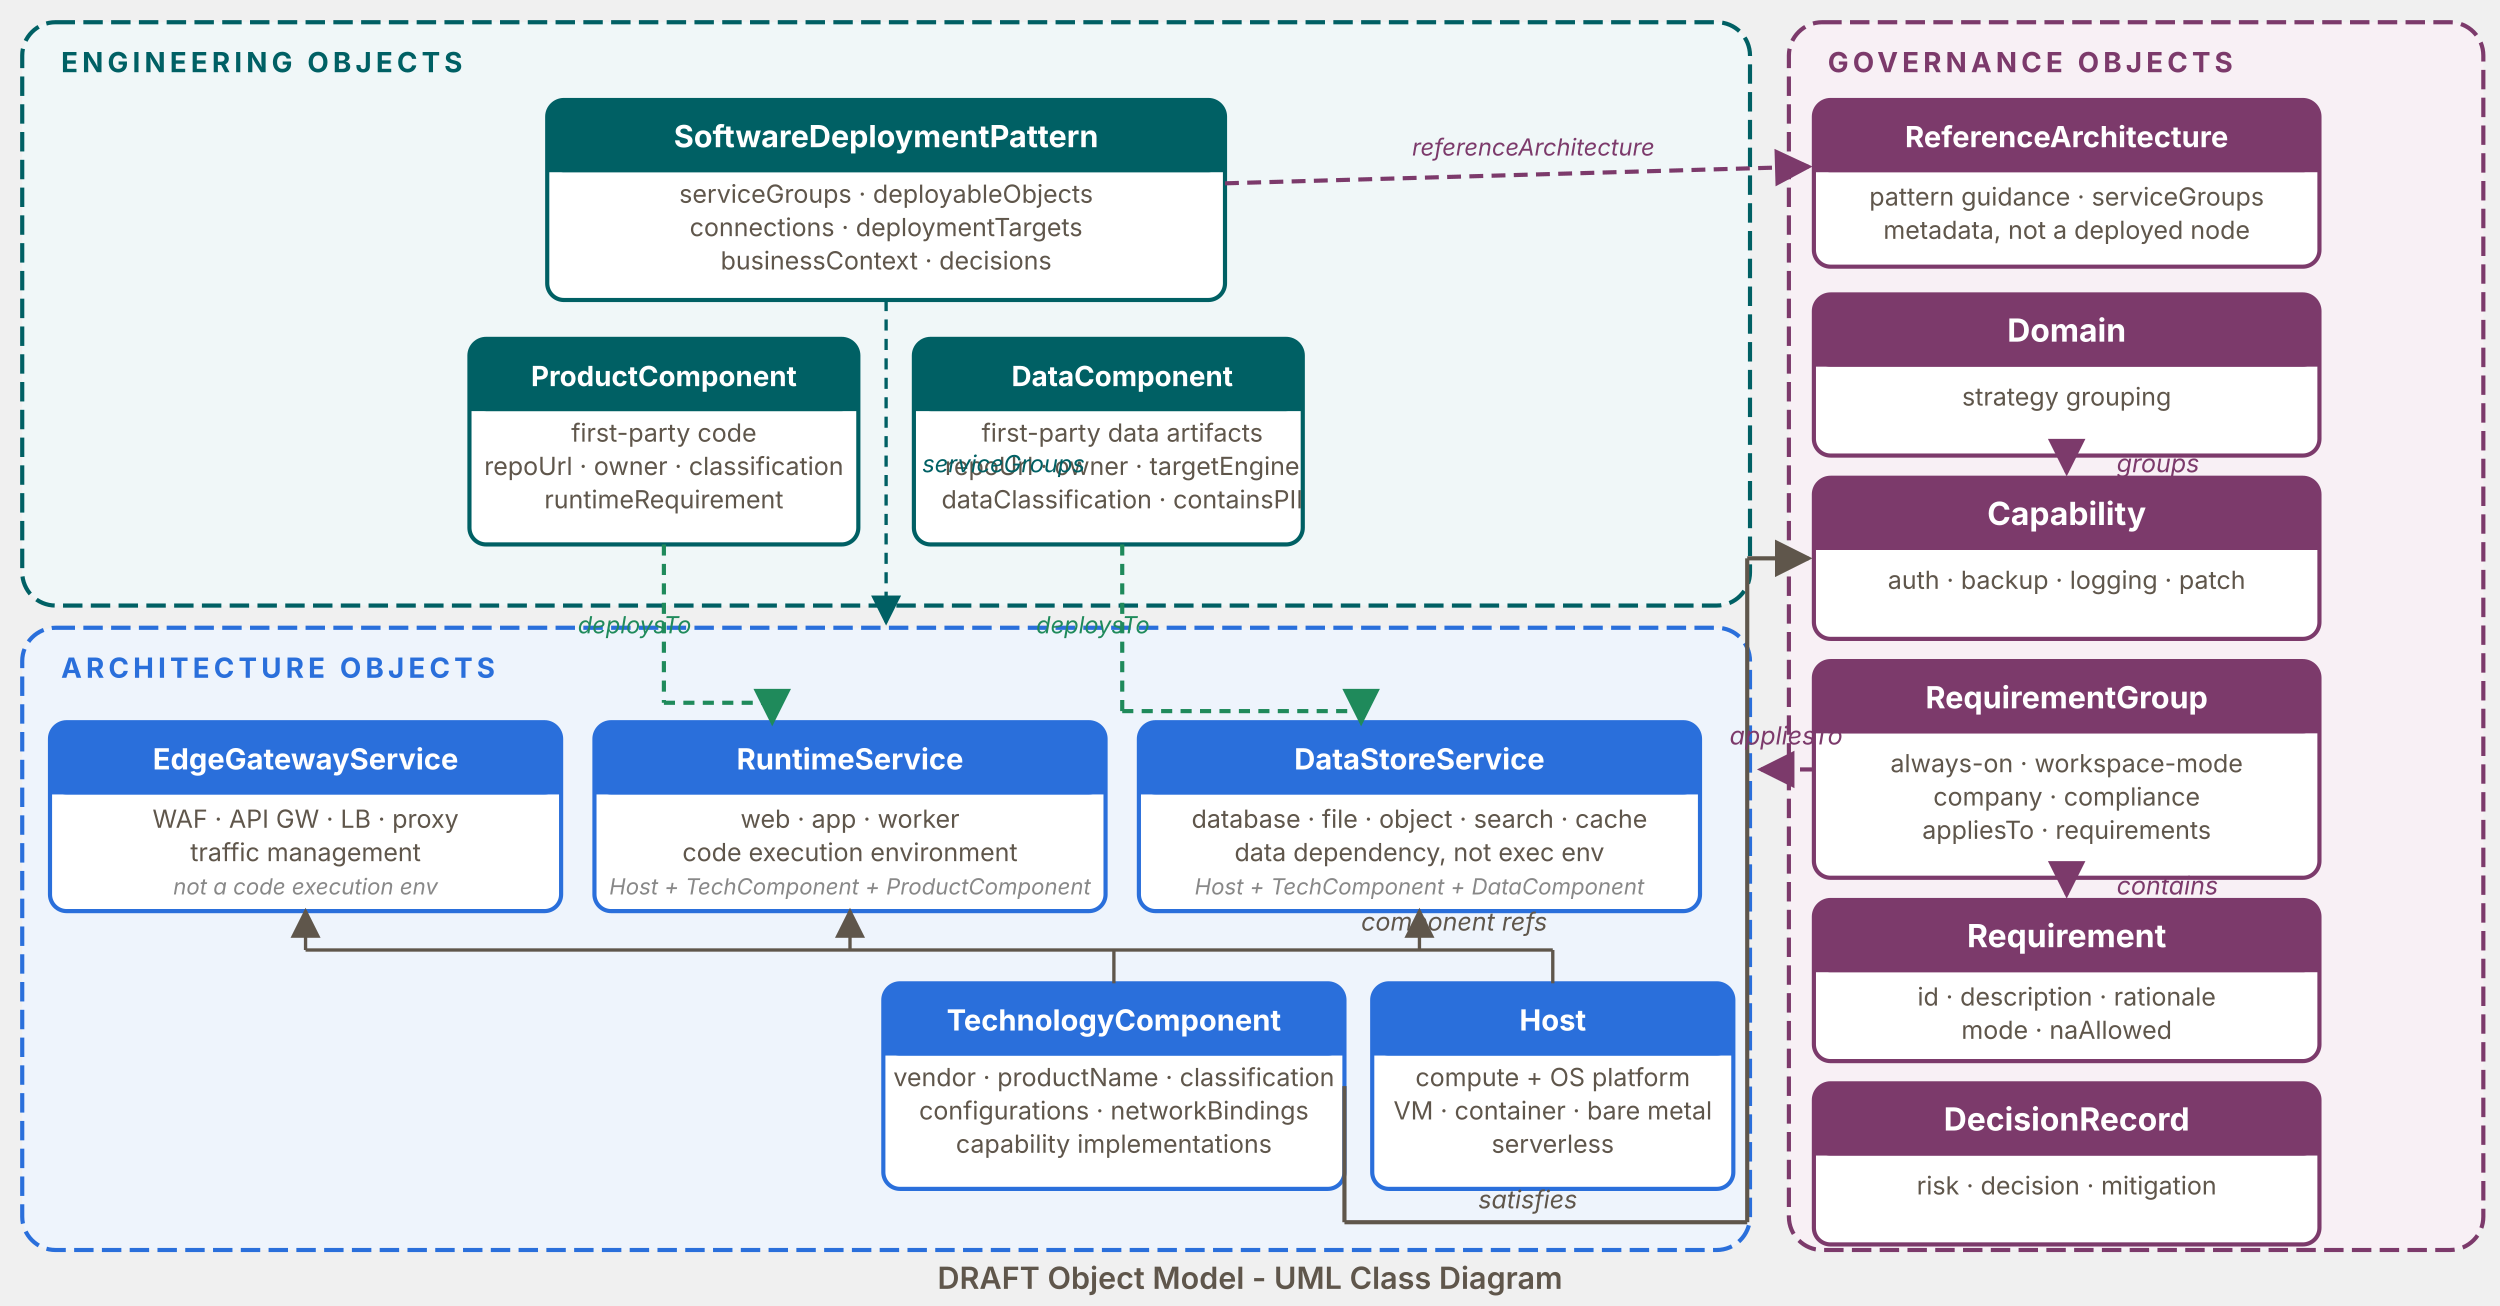
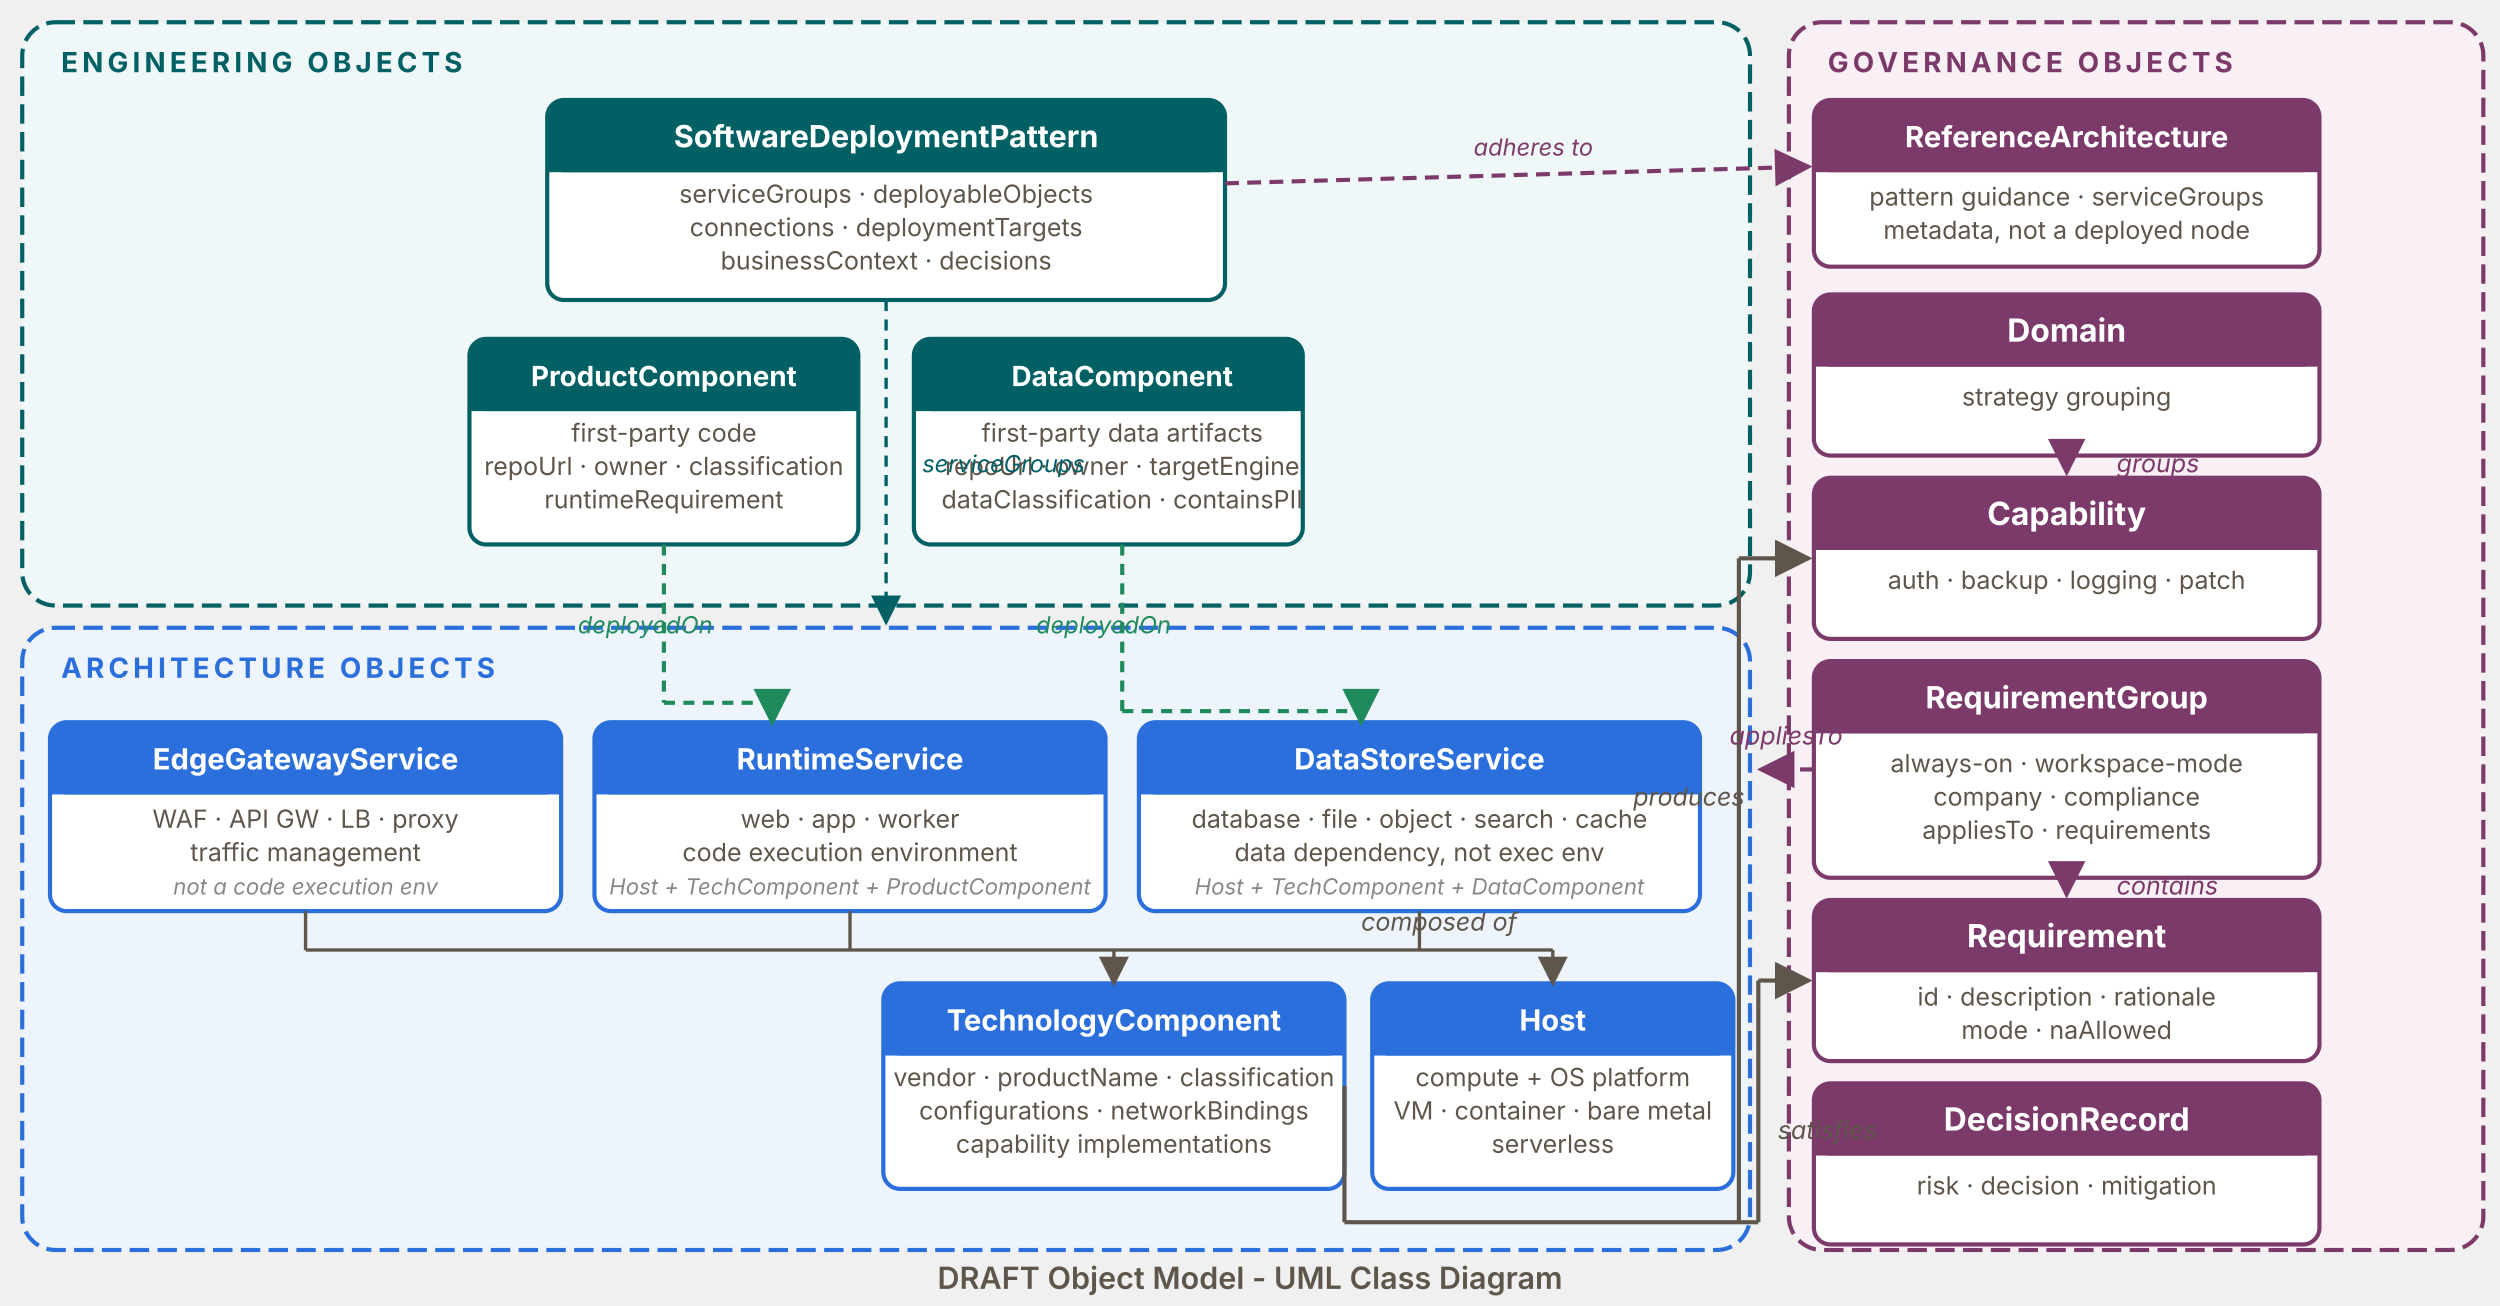
<svg xmlns="http://www.w3.org/2000/svg" viewBox="0 0 900 470" width="900" height="470" font-family="Inter, ui-sans-serif, system-ui, sans-serif">
  <defs>
    <marker id="arr" markerWidth="9" markerHeight="9" refX="8" refY="4.5" orient="auto">
      <polygon points="0 0, 9 4.5, 0 9" fill="#5f564b" />
    </marker>
    <marker id="arr-p" markerWidth="9" markerHeight="9" refX="8" refY="4.5" orient="auto">
      <polygon points="0 0, 9 4.5, 0 9" fill="#7c3a6b" />
    </marker>
    <marker id="arr-g" markerWidth="9" markerHeight="9" refX="8" refY="4.5" orient="auto">
      <polygon points="0 0, 9 4.5, 0 9" fill="#1f8a5b" />
    </marker>
    <marker id="arr-e" markerWidth="9" markerHeight="9" refX="8" refY="4.5" orient="auto">
      <polygon points="0 0, 9 4.5, 0 9" fill="#006064" />
    </marker>
  </defs>
  <rect x="8" y="8" width="622" height="210" rx="12" fill="#f0f7f8" stroke="#006064" stroke-width="1.5" stroke-dasharray="7 3" />
  <text x="22" y="26" font-size="10" font-weight="700" letter-spacing="1.5" fill="#006064">ENGINEERING OBJECTS</text>
  <rect x="197" y="36" width="244" height="72" rx="6" fill="white" stroke="#006064" stroke-width="1.5" />
  <rect x="197" y="36" width="244" height="26" rx="6" fill="#006064" />
  <rect x="197" y="56" width="244" height="6" fill="#006064" />
  <text x="319" y="53" font-size="11" fill="white" text-anchor="middle" font-weight="700">SoftwareDeploymentPattern</text>
  <text x="319" y="73" font-size="9" fill="#5f564b" text-anchor="middle">serviceGroups · deployableObjects</text>
  <text x="319" y="85" font-size="9" fill="#5f564b" text-anchor="middle">connections · deploymentTargets</text>
  <text x="319" y="97" font-size="9" fill="#5f564b" text-anchor="middle">businessContext · decisions</text>
  <rect x="169" y="122" width="140" height="74" rx="6" fill="white" stroke="#006064" stroke-width="1.5" />
  <rect x="169" y="122" width="140" height="26" rx="6" fill="#006064" />
  <rect x="169" y="142" width="140" height="6" fill="#006064" />
  <text x="239" y="139" font-size="10" fill="white" text-anchor="middle" font-weight="700">ProductComponent</text>
  <text x="239" y="159" font-size="9" fill="#5f564b" text-anchor="middle">first-party code</text>
  <text x="239" y="171" font-size="9" fill="#5f564b" text-anchor="middle">repoUrl · owner · classification</text>
  <text x="239" y="183" font-size="9" fill="#5f564b" text-anchor="middle">runtimeRequirement</text>
  <rect x="329" y="122" width="140" height="74" rx="6" fill="white" stroke="#006064" stroke-width="1.5" />
  <rect x="329" y="122" width="140" height="26" rx="6" fill="#006064" />
  <rect x="329" y="142" width="140" height="6" fill="#006064" />
  <text x="404" y="139" font-size="10" fill="white" text-anchor="middle" font-weight="700">DataComponent</text>
  <text x="404" y="159" font-size="9" fill="#5f564b" text-anchor="middle">first-party data artifacts</text>
  <text x="404" y="171" font-size="9" fill="#5f564b" text-anchor="middle">repoUrl · owner · targetEngine</text>
  <text x="404" y="183" font-size="9" fill="#5f564b" text-anchor="middle">dataClassification · containsPII</text>
  <rect x="8" y="226" width="622" height="224" rx="12" fill="#eef4fc" stroke="#2a6fdb" stroke-width="1.5" stroke-dasharray="7 3" />
  <text x="22" y="244" font-size="10" font-weight="700" letter-spacing="1.5" fill="#2a6fdb">ARCHITECTURE OBJECTS</text>
  <rect x="18" y="260" width="184" height="68" rx="6" fill="white" stroke="#2a6fdb" stroke-width="1.5" />
  <rect x="18" y="260" width="184" height="26" rx="6" fill="#2a6fdb" />
  <rect x="18" y="280" width="184" height="6" fill="#2a6fdb" />
  <text x="110" y="277" font-size="10.5" fill="white" text-anchor="middle" font-weight="700">EdgeGatewayService</text>
  <text x="110" y="298" font-size="9" fill="#5f564b" text-anchor="middle">WAF · API GW · LB · proxy</text>
  <text x="110" y="310" font-size="9" fill="#5f564b" text-anchor="middle">traffic management</text>
  <text x="110" y="322" font-size="8" fill="#888" text-anchor="middle" font-style="italic">not a code execution env</text>
  <rect x="214" y="260" width="184" height="68" rx="6" fill="white" stroke="#2a6fdb" stroke-width="1.5" />
  <rect x="214" y="260" width="184" height="26" rx="6" fill="#2a6fdb" />
  <rect x="214" y="280" width="184" height="6" fill="#2a6fdb" />
  <text x="306" y="277" font-size="10.5" fill="white" text-anchor="middle" font-weight="700">RuntimeService</text>
  <text x="306" y="298" font-size="9" fill="#5f564b" text-anchor="middle">web · app · worker</text>
  <text x="306" y="310" font-size="9" fill="#5f564b" text-anchor="middle">code execution environment</text>
  <text x="306" y="322" font-size="8" fill="#888" text-anchor="middle" font-style="italic">Host + TechComponent + ProductComponent</text>
  <rect x="410" y="260" width="202" height="68" rx="6" fill="white" stroke="#2a6fdb" stroke-width="1.5" />
  <rect x="410" y="260" width="202" height="26" rx="6" fill="#2a6fdb" />
  <rect x="410" y="280" width="202" height="6" fill="#2a6fdb" />
  <text x="511" y="277" font-size="10.5" fill="white" text-anchor="middle" font-weight="700">DataStoreService</text>
  <text x="511" y="298" font-size="9" fill="#5f564b" text-anchor="middle">database · file · object · search · cache</text>
  <text x="511" y="310" font-size="9" fill="#5f564b" text-anchor="middle">data dependency, not exec env</text>
  <text x="511" y="322" font-size="8" fill="#888" text-anchor="middle" font-style="italic">Host + TechComponent + DataComponent</text>
  <rect x="318" y="354" width="166" height="74" rx="6" fill="white" stroke="#2a6fdb" stroke-width="1.5" />
  <rect x="318" y="354" width="166" height="26" rx="6" fill="#2a6fdb" />
  <rect x="318" y="374" width="166" height="6" fill="#2a6fdb" />
  <text x="401" y="371" font-size="10.5" fill="white" text-anchor="middle" font-weight="700">TechnologyComponent</text>
  <text x="401" y="391" font-size="9" fill="#5f564b" text-anchor="middle">vendor · productName · classification</text>
  <text x="401" y="403" font-size="9" fill="#5f564b" text-anchor="middle">configurations · networkBindings</text>
  <text x="401" y="415" font-size="9" fill="#5f564b" text-anchor="middle">capability implementations</text>
  <rect x="494" y="354" width="130" height="74" rx="6" fill="white" stroke="#2a6fdb" stroke-width="1.5" />
  <rect x="494" y="354" width="130" height="26" rx="6" fill="#2a6fdb" />
  <rect x="494" y="374" width="130" height="6" fill="#2a6fdb" />
  <text x="559" y="371" font-size="10.5" fill="white" text-anchor="middle" font-weight="700">Host</text>
  <text x="559" y="391" font-size="9" fill="#5f564b" text-anchor="middle">compute + OS platform</text>
  <text x="559" y="403" font-size="9" fill="#5f564b" text-anchor="middle">VM · container · bare metal</text>
  <text x="559" y="415" font-size="9" fill="#5f564b" text-anchor="middle">serverless</text>
  <rect x="644" y="8" width="250" height="442" rx="12" fill="#f8f0f5" stroke="#7c3a6b" stroke-width="1.5" stroke-dasharray="7 3" />
  <text x="658" y="26" font-size="10" font-weight="700" letter-spacing="1.5" fill="#7c3a6b">GOVERNANCE OBJECTS</text>
  <rect x="653" y="36" width="182" height="60" rx="6" fill="white" stroke="#7c3a6b" stroke-width="1.5" />
  <rect x="653" y="36" width="182" height="26" rx="6" fill="#7c3a6b" />
  <rect x="653" y="56" width="182" height="6" fill="#7c3a6b" />
  <text x="744" y="53" font-size="10.5" fill="white" text-anchor="middle" font-weight="700">ReferenceArchitecture</text>
  <text x="744" y="74" font-size="9" fill="#5f564b" text-anchor="middle">pattern guidance · serviceGroups</text>
  <text x="744" y="86" font-size="9" fill="#5f564b" text-anchor="middle">metadata, not a deployed node</text>
  <rect x="653" y="106" width="182" height="58" rx="6" fill="white" stroke="#7c3a6b" stroke-width="1.5" />
  <rect x="653" y="106" width="182" height="26" rx="6" fill="#7c3a6b" />
  <rect x="653" y="126" width="182" height="6" fill="#7c3a6b" />
  <text x="744" y="123" font-size="11.5" fill="white" text-anchor="middle" font-weight="700">Domain</text>
  <text x="744" y="146" font-size="9" fill="#5f564b" text-anchor="middle">strategy grouping</text>
  <rect x="653" y="172" width="182" height="58" rx="6" fill="white" stroke="#7c3a6b" stroke-width="1.5" />
  <rect x="653" y="172" width="182" height="26" rx="6" fill="#7c3a6b" />
  <rect x="653" y="192" width="182" height="6" fill="#7c3a6b" />
  <text x="744" y="189" font-size="11.5" fill="white" text-anchor="middle" font-weight="700">Capability</text>
  <text x="744" y="212" font-size="9" fill="#5f564b" text-anchor="middle">auth · backup · logging · patch</text>
  <rect x="653" y="238" width="182" height="78" rx="6" fill="white" stroke="#7c3a6b" stroke-width="1.5" />
  <rect x="653" y="238" width="182" height="26" rx="6" fill="#7c3a6b" />
  <rect x="653" y="258" width="182" height="6" fill="#7c3a6b" />
  <text x="744" y="255" font-size="11" fill="white" text-anchor="middle" font-weight="700">RequirementGroup</text>
  <text x="744" y="278" font-size="9" fill="#5f564b" text-anchor="middle">always-on · workspace-mode</text>
  <text x="744" y="290" font-size="9" fill="#5f564b" text-anchor="middle">company · compliance</text>
  <text x="744" y="302" font-size="9" fill="#5f564b" text-anchor="middle">appliesTo · requirements</text>
  <rect x="653" y="324" width="182" height="58" rx="6" fill="white" stroke="#7c3a6b" stroke-width="1.5" />
  <rect x="653" y="324" width="182" height="26" rx="6" fill="#7c3a6b" />
  <rect x="653" y="344" width="182" height="6" fill="#7c3a6b" />
  <text x="744" y="341" font-size="11.5" fill="white" text-anchor="middle" font-weight="700">Requirement</text>
  <text x="744" y="362" font-size="9" fill="#5f564b" text-anchor="middle">id · description · rationale</text>
  <text x="744" y="374" font-size="9" fill="#5f564b" text-anchor="middle">mode · naAllowed</text>
  <rect x="653" y="390" width="182" height="58" rx="6" fill="white" stroke="#7c3a6b" stroke-width="1.5" />
  <rect x="653" y="390" width="182" height="26" rx="6" fill="#7c3a6b" />
  <rect x="653" y="410" width="182" height="6" fill="#7c3a6b" />
  <text x="744" y="407" font-size="11.5" fill="white" text-anchor="middle" font-weight="700">DecisionRecord</text>
  <text x="744" y="430" font-size="9" fill="#5f564b" text-anchor="middle">risk · decision · mitigation</text>
  <line x1="441" y1="66" x2="651" y2="60" stroke="#7c3a6b" stroke-width="1.5" stroke-dasharray="5 3" marker-end="url(#arr-p)" />
-   <text x="552" y="56" font-size="8.5" fill="#7c3a6b" text-anchor="middle" font-style="italic">referenceArchitecture</text>
+   <text x="552" y="56" font-size="8.5" fill="#7c3a6b" text-anchor="middle" font-style="italic">adheres to</text>
  <line x1="319" y1="108" x2="319" y2="224" stroke="#006064" stroke-width="1.2" stroke-dasharray="4 3" marker-end="url(#arr-e)" />
  <text x="332" y="170" font-size="8.5" fill="#006064" font-style="italic">serviceGroups</text>
  <line x1="239" y1="196" x2="239" y2="253" stroke="#1f8a5b" stroke-width="1.5" stroke-dasharray="4 3" />
  <line x1="239" y1="253" x2="278" y2="253" stroke="#1f8a5b" stroke-width="1.5" stroke-dasharray="4 3" />
  <line x1="278" y1="253" x2="278" y2="260" stroke="#1f8a5b" stroke-width="1.5" stroke-dasharray="4 3" marker-end="url(#arr-g)" />
-   <text x="208" y="228" font-size="8.5" fill="#1f8a5b" font-style="italic">deploysTo</text>
+   <text x="208" y="228" font-size="8.5" fill="#1f8a5b" font-style="italic">deployedOn</text>
  <line x1="404" y1="196" x2="404" y2="256" stroke="#1f8a5b" stroke-width="1.5" stroke-dasharray="4 3" />
  <line x1="404" y1="256" x2="490" y2="256" stroke="#1f8a5b" stroke-width="1.5" stroke-dasharray="4 3" />
  <line x1="490" y1="256" x2="490" y2="260" stroke="#1f8a5b" stroke-width="1.5" stroke-dasharray="4 3" marker-end="url(#arr-g)" />
-   <text x="373" y="228" font-size="8.5" fill="#1f8a5b" font-style="italic">deploysTo</text>
-   <line x1="401" y1="354" x2="401" y2="342" stroke="#5f564b" stroke-width="1.2" />
-   <line x1="559" y1="354" x2="559" y2="342" stroke="#5f564b" stroke-width="1.2" />
+   <text x="373" y="228" font-size="8.5" fill="#1f8a5b" font-style="italic">deployedOn</text>
+   <line x1="110" y1="328" x2="110" y2="342" stroke="#5f564b" stroke-width="1.2" />
+   <line x1="306" y1="328" x2="306" y2="342" stroke="#5f564b" stroke-width="1.2" />
+   <line x1="511" y1="328" x2="511" y2="342" stroke="#5f564b" stroke-width="1.2" />
  <line x1="110" y1="342" x2="559" y2="342" stroke="#5f564b" stroke-width="1.2" />
-   <line x1="110" y1="342" x2="110" y2="328" stroke="#5f564b" stroke-width="1.2" marker-end="url(#arr)" />
-   <line x1="306" y1="342" x2="306" y2="328" stroke="#5f564b" stroke-width="1.2" marker-end="url(#arr)" />
-   <line x1="511" y1="342" x2="511" y2="328" stroke="#5f564b" stroke-width="1.2" marker-end="url(#arr)" />
-   <text x="490" y="335" font-size="9" fill="#5f564b" font-style="italic">component refs</text>
+   <line x1="401" y1="342" x2="401" y2="354" stroke="#5f564b" stroke-width="1.2" marker-end="url(#arr)" />
+   <line x1="559" y1="342" x2="559" y2="354" stroke="#5f564b" stroke-width="1.2" marker-end="url(#arr)" />
+   <text x="490" y="335" font-size="9" fill="#5f564b" font-style="italic">composed of</text>
  <line x1="484" y1="391" x2="484" y2="440" stroke="#5f564b" stroke-width="1.5" />
-   <line x1="484" y1="440" x2="629" y2="440" stroke="#5f564b" stroke-width="1.5" />
-   <line x1="629" y1="440" x2="629" y2="201" stroke="#5f564b" stroke-width="1.5" />
-   <line x1="629" y1="201" x2="651" y2="201" stroke="#5f564b" stroke-width="1.5" marker-end="url(#arr)" />
-   <text x="550" y="435" font-size="9" fill="#5f564b" font-style="italic" text-anchor="middle">satisfies</text>
+   <line x1="484" y1="440" x2="633" y2="440" stroke="#5f564b" stroke-width="1.5" />
+   <line x1="633" y1="440" x2="633" y2="353" stroke="#5f564b" stroke-width="1.5" />
+   <line x1="633" y1="353" x2="651" y2="353" stroke="#5f564b" stroke-width="1.5" marker-end="url(#arr)" />
+   <text x="640" y="410" font-size="9" fill="#5f564b" font-style="italic">satisfies</text>
+   <line x1="626" y1="440" x2="626" y2="201" stroke="#5f564b" stroke-width="1.5" />
+   <line x1="626" y1="201" x2="651" y2="201" stroke="#5f564b" stroke-width="1.5" marker-end="url(#arr)" />
+   <text x="608" y="290" font-size="9" fill="#5f564b" font-style="italic" text-anchor="middle">produces</text>
  <line x1="744" y1="164" x2="744" y2="170" stroke="#7c3a6b" stroke-width="1.5" marker-end="url(#arr-p)" />
  <text x="762" y="170" font-size="9" fill="#7c3a6b" font-style="italic">groups</text>
  <line x1="744" y1="316" x2="744" y2="322" stroke="#7c3a6b" stroke-width="1.5" marker-end="url(#arr-p)" />
  <text x="762" y="322" font-size="9" fill="#7c3a6b" font-style="italic">contains</text>
  <line x1="653" y1="277" x2="634" y2="277" stroke="#7c3a6b" stroke-width="1.5" stroke-dasharray="5 3" marker-end="url(#arr-p)" />
  <text x="643" y="268" font-size="9" fill="#7c3a6b" text-anchor="middle" font-style="italic">appliesTo</text>
  <text x="450" y="464" font-size="11" fill="#5f564b" text-anchor="middle" font-weight="600">DRAFT Object Model - UML Class Diagram</text>
</svg>
